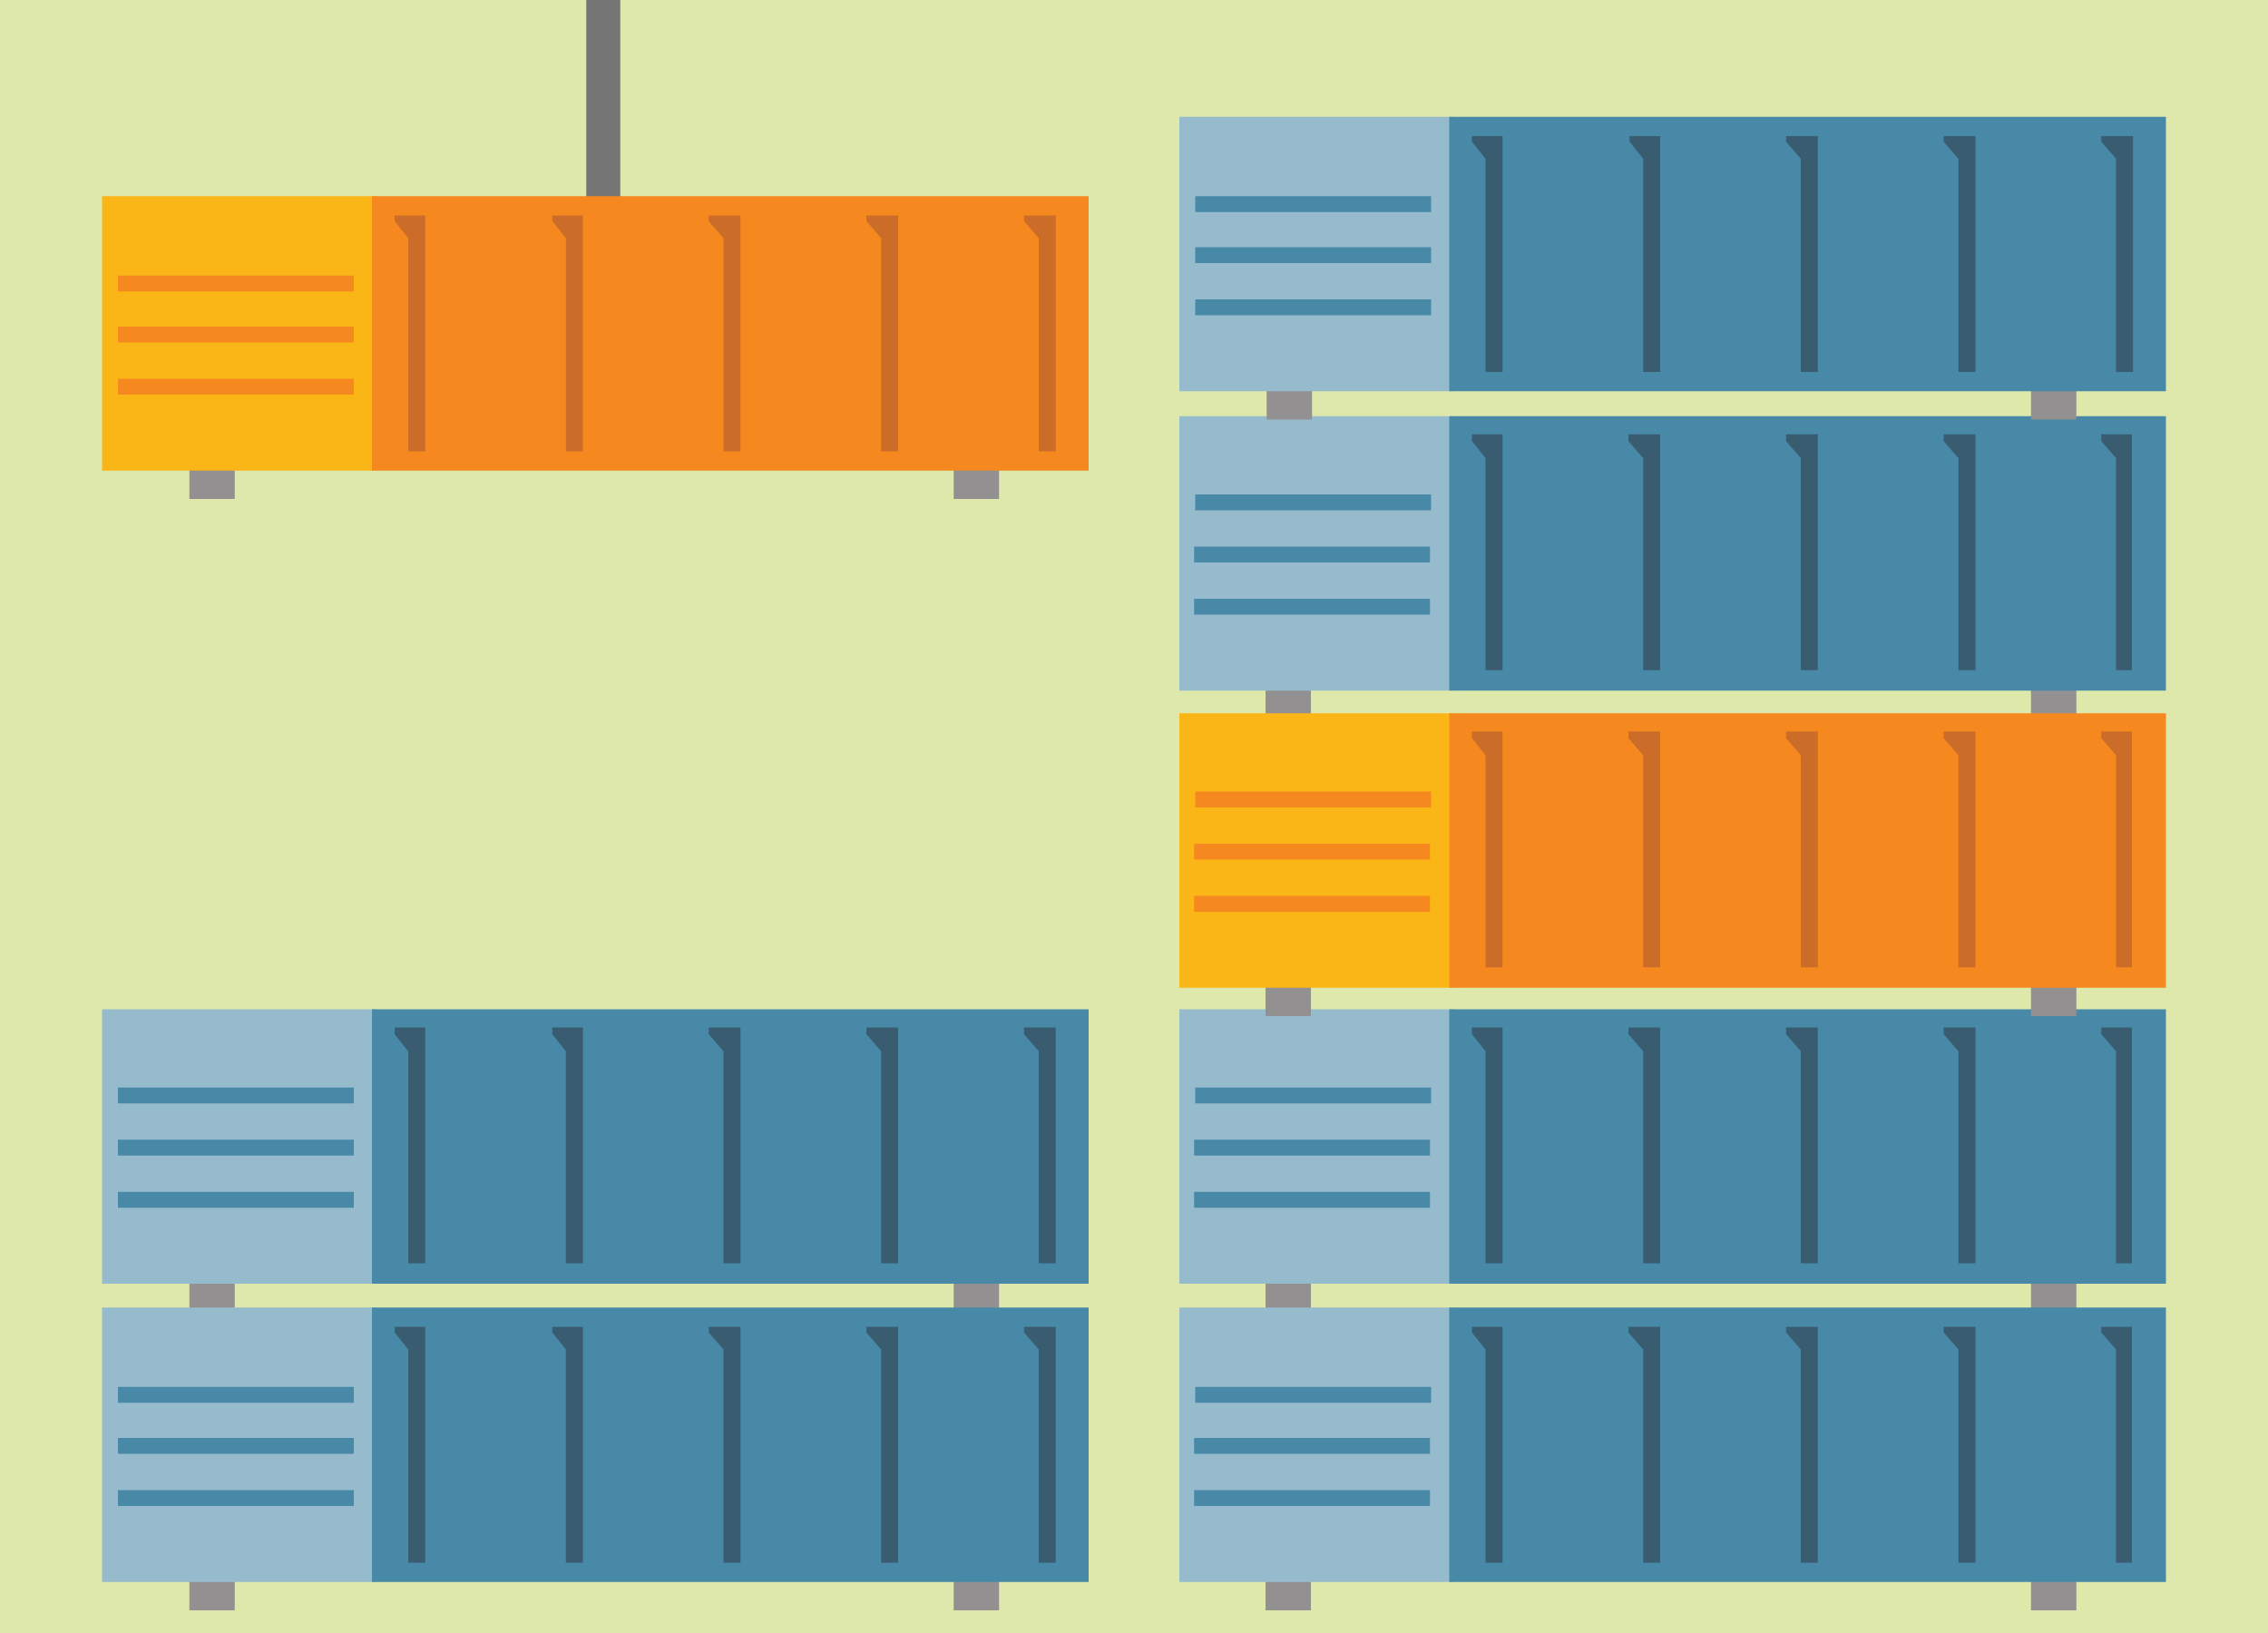
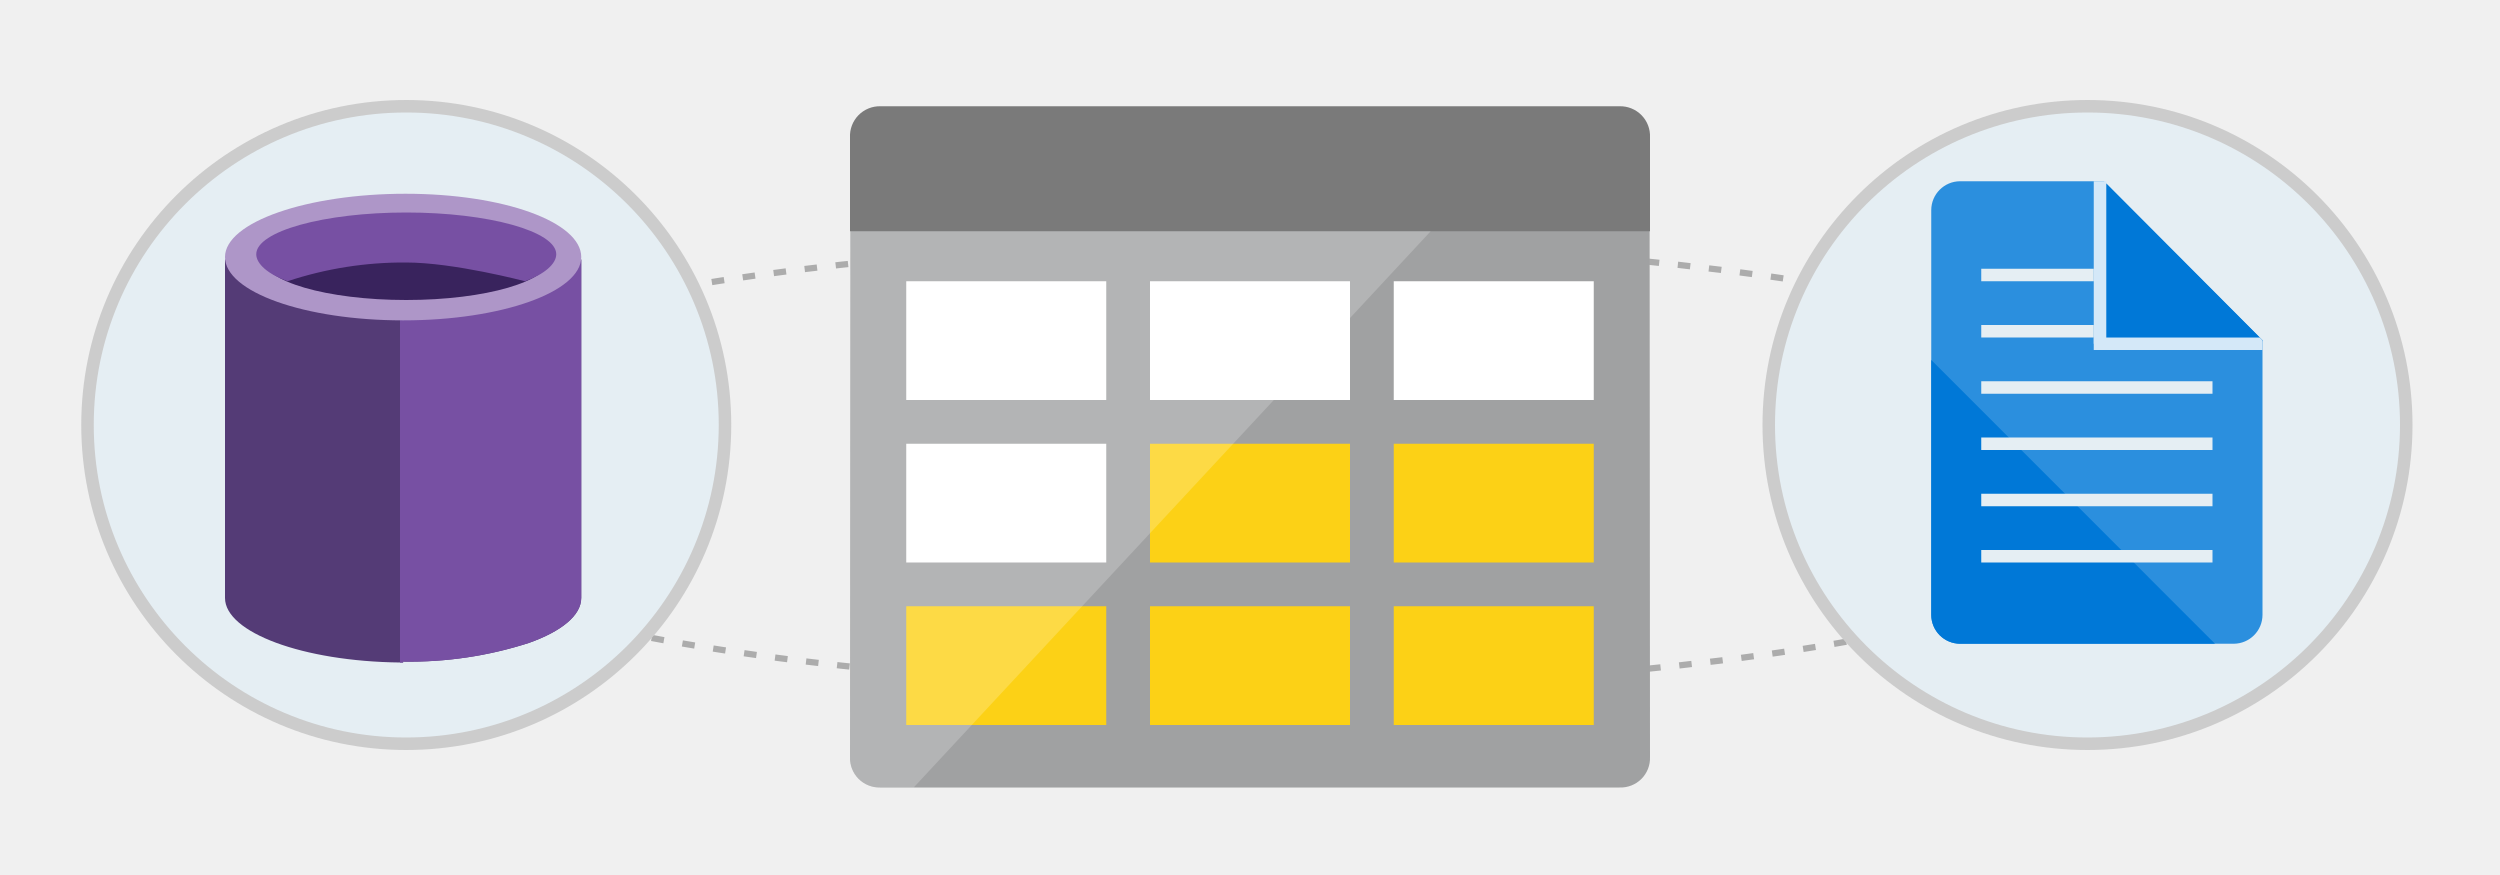
- <svg xmlns="http://www.w3.org/2000/svg" version="1.1" id="Layer_1" x="0px" y="0px" viewBox="0 0 200 144" style="enable-background:new 0 0 200 144;" xml:space="preserve">
-   <style type="text/css">
- 	.st0{opacity:0.3;fill:#B4A0FF;}
- 	.st1{fill:#E6E6E6;}
- 	.st2{fill:#2E2E2E;}
- 	.st3{fill:#08BBF1;}
- 	.st4{fill:#5D5F5E;}
- 	.st5{fill:#0BC8F4;}
- 	.st6{fill:#FFFFFF;}
- 	.st7{opacity:0.3;fill:#FFF100;}
- 	.st8{fill:#721481;}
- 	.st9{fill:#00BCF2;}
- 	.st10{opacity:0.3;fill:#00BCF2;}
- 	.st11{fill:#3E3E3E;}
- 	.st12{fill:#B8D432;}
- 	.st13{fill:#59B4D9;}
- 	.st14{opacity:0.3;fill:#BAD80A;}
- 	.st15{fill:#4889A8;}
- 	.st16{fill:#929090;}
- 	.st17{fill:#96BBCD;}
- 	.st18{fill:#3A5C71;}
- 	.st19{fill:#FAB516;}
- 	.st20{fill:#F5891F;}
- 	.st21{fill:#CB6D29;}
- 	.st22{fill:#757575;stroke:#757575;stroke-width:2;stroke-miterlimit:10;}
- </style>
-   <rect class="st14" width="200" height="144" />
-   <g>
-     <g>
-       <g>
-         <rect x="111.6" y="43.5" class="st16" width="4" height="19.9" />
+ <svg xmlns="http://www.w3.org/2000/svg" viewBox="0 0 400 140">
+   <defs>
+     <style>.cls-1,.cls-16{isolation:isolate;}.cls-11,.cls-18,.cls-2{fill:none;}.cls-2{stroke:#acacac;stroke-dasharray:2 3;}.cls-18,.cls-2{stroke-miterlimit:10;}.cls-3{fill:#ccc;}.cls-4{fill:#e5eef3;}.cls-5{fill:#a0a1a2;}.cls-6{fill:#7a7a7a;}.cls-16,.cls-7{fill:#fff;}.cls-8{fill:#fcd116;}.cls-9{fill:#2b8fde;}.cls-10{fill:#0078d7;}.cls-12,.cls-15{fill:#543b76;}.cls-13{fill:#7750a3;}.cls-14{fill:#ae96c8;}.cls-15{mix-blend-mode:multiply;}.cls-16{opacity:0.2;}.cls-17{fill:#d4e8f8;}.cls-18{stroke:#e5eef3;stroke-width:2px;}</style>
+   </defs>
+   <g class="cls-1">
+     <g id="ICONS">
+       <ellipse class="cls-2" cx="201.5" cy="74.43" rx="154.5" ry="35.57" />
+       <circle class="cls-3" cx="65" cy="68" r="52" />
+       <path class="cls-4" d="M65,118a50,50,0,1,1,50-50A50.06,50.06,0,0,1,65,118Z" />
+       <circle class="cls-3" cx="334" cy="68" r="52" />
+       <path class="cls-4" d="M334,118a50,50,0,1,1,50-50A50.06,50.06,0,0,1,334,118Z" />
+       <g id="Azure_Storage" data-name="Azure Storage">
+         <path class="cls-5" d="M264,121.13a4.7,4.7,0,0,1-4.86,4.87H140.8a4.71,4.71,0,0,1-4.8-4.87L136.06,36H263.94Z" />
+         <path class="cls-6" d="M259.14,17H140.86A4.77,4.77,0,0,0,136,22V37H264V22a4.77,4.77,0,0,0-4.86-5" />
+         <rect class="cls-7" x="223" y="45" width="32" height="19" />
+         <rect class="cls-7" x="184" y="45" width="32" height="19" />
+         <rect class="cls-7" x="145" y="45" width="32" height="19" />
+         <rect class="cls-8" x="223" y="71" width="32" height="19" />
+         <rect class="cls-8" x="184" y="71" width="32" height="19" />
+         <rect class="cls-7" x="145" y="71" width="32" height="19" />
+         <rect class="cls-8" x="223" y="97" width="32" height="19" />
+         <rect class="cls-8" x="184" y="97" width="32" height="19" />
+         <rect class="cls-8" x="145" y="97" width="32" height="19" />
      </g>
-       <g>
-         <rect x="179.1" y="43.5" class="st16" width="4" height="19.9" />
-       </g>
-     </g>
-     <g>
-       <g>
-         <rect x="104" y="36.7" class="st17" width="24.2" height="24.2" />
-       </g>
-       <g>
-         <rect x="127.8" y="36.7" class="st15" width="63.2" height="24.2" />
-       </g>
-       <rect x="105.3" y="48.2" class="st15" width="20.8" height="1.4" />
-       <rect x="105.3" y="52.8" class="st15" width="20.8" height="1.4" />
-       <rect x="105.4" y="43.6" class="st15" width="20.8" height="1.4" />
-       <g>
-         <polygon class="st18" points="131,38.3 129.8,38.3 129.8,38.9 131,40.4 131,59.1 132.5,59.1 132.5,38.3    " />
-         <polygon class="st18" points="144.9,59.1 146.4,59.1 146.4,38.3 144.9,38.3 143.6,38.3 143.6,38.9 144.9,40.4    " />
-         <polygon class="st18" points="158.8,59.1 160.3,59.1 160.3,38.3 158.8,38.3 157.5,38.3 157.5,38.9 158.8,40.4    " />
-         <polygon class="st18" points="172.7,59.1 174.2,59.1 174.2,38.3 172.7,38.3 171.4,38.3 171.4,38.9 172.7,40.4    " />
-         <polygon class="st18" points="186.6,38.3 185.3,38.3 185.3,38.9 186.6,40.4 186.6,59.1 188,59.1 188,38.3    " />
-       </g>
-     </g>
-   </g>
-   <g>
-     <g>
-       <g>
-         <rect x="111.7" y="17.1" class="st16" width="4" height="19.9" />
-       </g>
-       <g>
-         <rect x="179.1" y="17.1" class="st16" width="4" height="19.9" />
-       </g>
-     </g>
-     <g>
-       <g>
-         <rect x="104" y="10.3" class="st17" width="24.2" height="24.2" />
-       </g>
-       <g>
-         <rect x="127.8" y="10.3" class="st15" width="63.2" height="24.2" />
-       </g>
-       <rect x="105.4" y="21.8" class="st15" width="20.8" height="1.4" />
-       <rect x="105.4" y="26.4" class="st15" width="20.8" height="1.4" />
-       <rect x="105.4" y="17.3" class="st15" width="20.8" height="1.4" />
-       <g>
-         <polygon class="st18" points="131,12 129.8,12 129.8,12.5 131,14 131,32.8 132.5,32.8 132.5,12    " />
-         <polygon class="st18" points="144.9,32.8 146.4,32.8 146.4,12 144.9,12 143.7,12 143.7,12.5 144.9,14    " />
-         <polygon class="st18" points="158.8,32.8 160.3,32.8 160.3,12 158.8,12 157.5,12 157.5,12.5 158.8,14    " />
-         <polygon class="st18" points="172.7,32.8 174.2,32.8 174.2,12 172.7,12 171.4,12 171.4,12.5 172.7,14    " />
-         <polygon class="st18" points="186.6,12 185.3,12 185.3,12.5 186.6,14 186.6,32.8 188.1,32.8 188.1,12    " />
-       </g>
-     </g>
-   </g>
-   <g>
-     <g>
-       <g>
-         <rect x="111.6" y="95.8" class="st16" width="4" height="19.9" />
-       </g>
-       <g>
-         <rect x="179.1" y="95.8" class="st16" width="4" height="19.9" />
-       </g>
-     </g>
-     <g>
-       <g>
-         <rect x="104" y="89" class="st17" width="24.2" height="24.2" />
-       </g>
-       <g>
-         <rect x="127.8" y="89" class="st15" width="63.2" height="24.2" />
-       </g>
-       <rect x="105.3" y="100.5" class="st15" width="20.8" height="1.4" />
-       <rect x="105.3" y="105.1" class="st15" width="20.8" height="1.4" />
-       <rect x="105.4" y="95.9" class="st15" width="20.8" height="1.4" />
-       <g>
-         <polygon class="st18" points="131,90.6 129.8,90.6 129.8,91.2 131,92.7 131,111.4 132.5,111.4 132.5,90.6    " />
-         <polygon class="st18" points="144.9,111.4 146.4,111.4 146.4,90.6 144.9,90.6 143.6,90.6 143.6,91.2 144.9,92.7    " />
-         <polygon class="st18" points="158.8,111.4 160.3,111.4 160.3,90.6 158.8,90.6 157.5,90.6 157.5,91.2 158.8,92.7    " />
-         <polygon class="st18" points="172.7,111.4 174.2,111.4 174.2,90.6 172.7,90.6 171.4,90.6 171.4,91.2 172.7,92.7    " />
-         <polygon class="st18" points="186.6,90.6 185.3,90.6 185.3,91.2 186.6,92.7 186.6,111.4 188,111.4 188,90.6    " />
-       </g>
-     </g>
-   </g>
-   <g>
-     <g>
-       <g>
-         <rect x="111.6" y="122.1" class="st16" width="4" height="19.9" />
-       </g>
-       <g>
-         <rect x="179.1" y="122.1" class="st16" width="4" height="19.9" />
-       </g>
-     </g>
-     <g>
-       <g>
-         <rect x="104" y="115.3" class="st17" width="24.2" height="24.2" />
-       </g>
-       <g>
-         <rect x="127.8" y="115.3" class="st15" width="63.2" height="24.2" />
-       </g>
-       <rect x="105.3" y="126.8" class="st15" width="20.8" height="1.4" />
-       <rect x="105.3" y="131.4" class="st15" width="20.8" height="1.4" />
-       <rect x="105.4" y="122.3" class="st15" width="20.8" height="1.4" />
-       <g>
-         <polygon class="st18" points="131,117 129.8,117 129.8,117.5 131,119 131,137.8 132.5,137.8 132.5,117    " />
-         <polygon class="st18" points="144.9,137.8 146.4,137.8 146.4,117 144.9,117 143.6,117 143.6,117.5 144.9,119    " />
-         <polygon class="st18" points="158.8,137.8 160.3,137.8 160.3,117 158.8,117 157.5,117 157.5,117.5 158.8,119    " />
-         <polygon class="st18" points="172.7,137.8 174.2,137.8 174.2,117 172.7,117 171.4,117 171.4,117.5 172.7,119    " />
-         <polygon class="st18" points="186.6,117 185.3,117 185.3,117.5 186.6,119 186.6,137.8 188,137.8 188,117    " />
-       </g>
-     </g>
-   </g>
-   <g>
-     <g>
-       <g>
-         <rect x="111.6" y="69.7" class="st16" width="4" height="19.9" />
-       </g>
-       <g>
-         <rect x="179.1" y="69.7" class="st16" width="4" height="19.9" />
-       </g>
-     </g>
-     <g>
-       <g>
-         <rect x="104" y="62.9" class="st19" width="24.2" height="24.2" />
-       </g>
-       <g>
-         <rect x="127.8" y="62.9" class="st20" width="63.2" height="24.2" />
-       </g>
-       <rect x="105.3" y="74.4" class="st20" width="20.8" height="1.4" />
-       <rect x="105.3" y="79" class="st20" width="20.8" height="1.4" />
-       <rect x="105.4" y="69.8" class="st20" width="20.8" height="1.4" />
-       <g>
-         <polygon class="st21" points="131,64.5 129.8,64.5 129.8,65.1 131,66.6 131,85.3 132.5,85.3 132.5,64.5    " />
-         <polygon class="st21" points="144.9,85.3 146.4,85.3 146.4,64.5 144.9,64.5 143.6,64.5 143.6,65.1 144.9,66.6    " />
-         <polygon class="st21" points="158.8,85.3 160.3,85.3 160.3,64.5 158.8,64.5 157.5,64.5 157.5,65.1 158.8,66.6    " />
-         <polygon class="st21" points="172.7,85.3 174.2,85.3 174.2,64.5 172.7,64.5 171.4,64.5 171.4,65.1 172.7,66.6    " />
-         <polygon class="st21" points="186.6,64.5 185.3,64.5 185.3,65.1 186.6,66.6 186.6,85.3 188,85.3 188,64.5    " />
-       </g>
-     </g>
-   </g>
-   <g>
-     <g>
-       <g>
-         <rect x="16.7" y="95.8" class="st16" width="4" height="19.9" />
-       </g>
-       <g>
-         <rect x="84.1" y="95.8" class="st16" width="4" height="19.9" />
-       </g>
-     </g>
-     <g>
-       <g>
-         <rect x="9" y="89" class="st17" width="24.2" height="24.2" />
-       </g>
-       <g>
-         <rect x="32.8" y="89" class="st15" width="63.2" height="24.2" />
-       </g>
-       <rect x="10.4" y="100.5" class="st15" width="20.8" height="1.4" />
-       <rect x="10.4" y="105.1" class="st15" width="20.8" height="1.4" />
-       <rect x="10.4" y="95.9" class="st15" width="20.8" height="1.4" />
-       <g>
-         <polygon class="st18" points="36,90.6 34.8,90.6 34.8,91.2 36,92.7 36,111.4 37.5,111.4 37.5,90.6    " />
-         <polygon class="st18" points="49.9,111.4 51.4,111.4 51.4,90.6 49.9,90.6 48.7,90.6 48.7,91.2 49.9,92.7    " />
-         <polygon class="st18" points="63.8,111.4 65.3,111.4 65.3,90.6 63.8,90.6 62.5,90.6 62.5,91.2 63.8,92.7    " />
-         <polygon class="st18" points="77.7,111.4 79.2,111.4 79.2,90.6 77.7,90.6 76.4,90.6 76.4,91.2 77.7,92.7    " />
-         <polygon class="st18" points="91.6,90.6 90.3,90.6 90.3,91.2 91.6,92.7 91.6,111.4 93.1,111.4 93.1,90.6    " />
-       </g>
-     </g>
-   </g>
-   <g>
-     <g>
-       <g>
-         <rect x="16.7" y="122.1" class="st16" width="4" height="19.9" />
-       </g>
-       <g>
-         <rect x="84.1" y="122.1" class="st16" width="4" height="19.9" />
-       </g>
-     </g>
-     <g>
-       <g>
-         <rect x="9" y="115.3" class="st17" width="24.2" height="24.2" />
-       </g>
-       <g>
-         <rect x="32.8" y="115.3" class="st15" width="63.2" height="24.2" />
-       </g>
-       <rect x="10.4" y="126.8" class="st15" width="20.8" height="1.4" />
-       <rect x="10.4" y="131.4" class="st15" width="20.8" height="1.4" />
-       <rect x="10.4" y="122.3" class="st15" width="20.8" height="1.4" />
-       <g>
-         <polygon class="st18" points="36,117 34.8,117 34.8,117.5 36,119 36,137.8 37.5,137.8 37.5,117    " />
-         <polygon class="st18" points="49.9,137.8 51.4,137.8 51.4,117 49.9,117 48.7,117 48.7,117.5 49.9,119    " />
-         <polygon class="st18" points="63.8,137.8 65.3,137.8 65.3,117 63.8,117 62.5,117 62.5,117.5 63.8,119    " />
-         <polygon class="st18" points="77.7,137.8 79.2,137.8 79.2,117 77.7,117 76.4,117 76.4,117.5 77.7,119    " />
-         <polygon class="st18" points="91.6,117 90.3,117 90.3,117.5 91.6,119 91.6,137.8 93.1,137.8 93.1,117    " />
-       </g>
-     </g>
-   </g>
-   <rect x="52.7" y="1" class="st22" width="1" height="17.2" />
-   <g>
-     <g>
-       <g>
-         <rect x="16.7" y="24.1" class="st16" width="4" height="19.9" />
-       </g>
-       <g>
-         <rect x="84.1" y="24.1" class="st16" width="4" height="19.9" />
-       </g>
-     </g>
-     <g>
-       <g>
-         <rect x="9" y="17.3" class="st19" width="24.2" height="24.2" />
-       </g>
-       <g>
-         <rect x="32.8" y="17.3" class="st20" width="63.2" height="24.2" />
-       </g>
-       <rect x="10.4" y="28.8" class="st20" width="20.8" height="1.4" />
-       <rect x="10.4" y="33.4" class="st20" width="20.8" height="1.4" />
-       <rect x="10.4" y="24.3" class="st20" width="20.8" height="1.4" />
-       <g>
-         <polygon class="st21" points="36,19 34.8,19 34.8,19.5 36,21 36,39.8 37.5,39.8 37.5,19    " />
-         <polygon class="st21" points="49.9,39.8 51.4,39.8 51.4,19 49.9,19 48.7,19 48.7,19.5 49.9,21    " />
-         <polygon class="st21" points="63.8,39.8 65.3,39.8 65.3,19 63.8,19 62.5,19 62.5,19.5 63.8,21    " />
-         <polygon class="st21" points="77.7,39.8 79.2,39.8 79.2,19 77.7,19 76.4,19 76.4,19.5 77.7,21    " />
-         <polygon class="st21" points="91.6,19 90.3,19 90.3,19.5 91.6,21 91.6,39.8 93.1,39.8 93.1,19    " />
-       </g>
+       <path class="cls-9" d="M362,54.44V98.38a4.63,4.63,0,0,1-4.61,4.62H313.61A4.63,4.63,0,0,1,309,98.38V33.62A4.63,4.63,0,0,1,313.61,29h23l.35.35L361.56,54Z" />
+       <path class="cls-10" d="M354.4,103H313.61A4.63,4.63,0,0,1,309,98.38V57.59Z" />
+       <polygon class="cls-10" points="362 54.44 362 54.59 337 54.59 337 29.35 362 54.44" />
+       <rect class="cls-11" x="298" y="29" width="74" height="74" />
+       <rect class="cls-11" x="298" y="29" width="74" height="74" />
+       <path class="cls-12" d="M93,41.52V95.66c0,2.82-3.19,5.36-8.35,7.2a62.28,62.28,0,0,1-20.15,3V106H64c-15.54-.17-28-4.81-28-10.33V41.52H93Z" />
+       <path class="cls-13" d="M93,41.52V95.66c0,2.82-3.19,5.36-8.35,7.2a62.28,62.28,0,0,1-20.15,3V106H64V41.52Z" />
+       <path class="cls-14" d="M93,41.13c0,5.59-12.76,10.13-28.5,10.13S36,46.72,36,41.13,49.14,31,64.88,31,93,35.53,93,41.13" />
+       <path class="cls-15" d="M88,41.31C88,45,77.7,48,65,48s-23-3-23-6.69,10.3-6.69,23-6.69,23,3,23,6.69" />
+       <path class="cls-13" d="M84,45c3.12-1.13,5-2.78,5-4.32C89,37,78.15,34,65,34s-24,3-24,6.68c0,1.54,1.88,3.19,5,4.32a59,59,0,0,1,19-3C72.66,42,84,45,84,45Z" />
+       <path class="cls-16" d="M136.06,37,136,121.13a4.71,4.71,0,0,0,4.8,4.87h5.39l82.72-89Z" />
+       <rect class="cls-17" x="335" y="29" width="2" height="26" />
+       <polygon class="cls-17" points="362 54.44 362 56 335 56 335 54 361.56 54 362 54.44" />
+       <line class="cls-18" x1="317" y1="44" x2="335" y2="44" />
+       <line class="cls-18" x1="317" y1="53" x2="335" y2="53" />
+       <line class="cls-18" x1="317" y1="62" x2="354" y2="62" />
+       <line class="cls-18" x1="317" y1="71" x2="354" y2="71" />
+       <line class="cls-18" x1="317" y1="80" x2="354" y2="80" />
+       <line class="cls-18" x1="317" y1="89" x2="354" y2="89" />
    </g>
  </g>
</svg>
